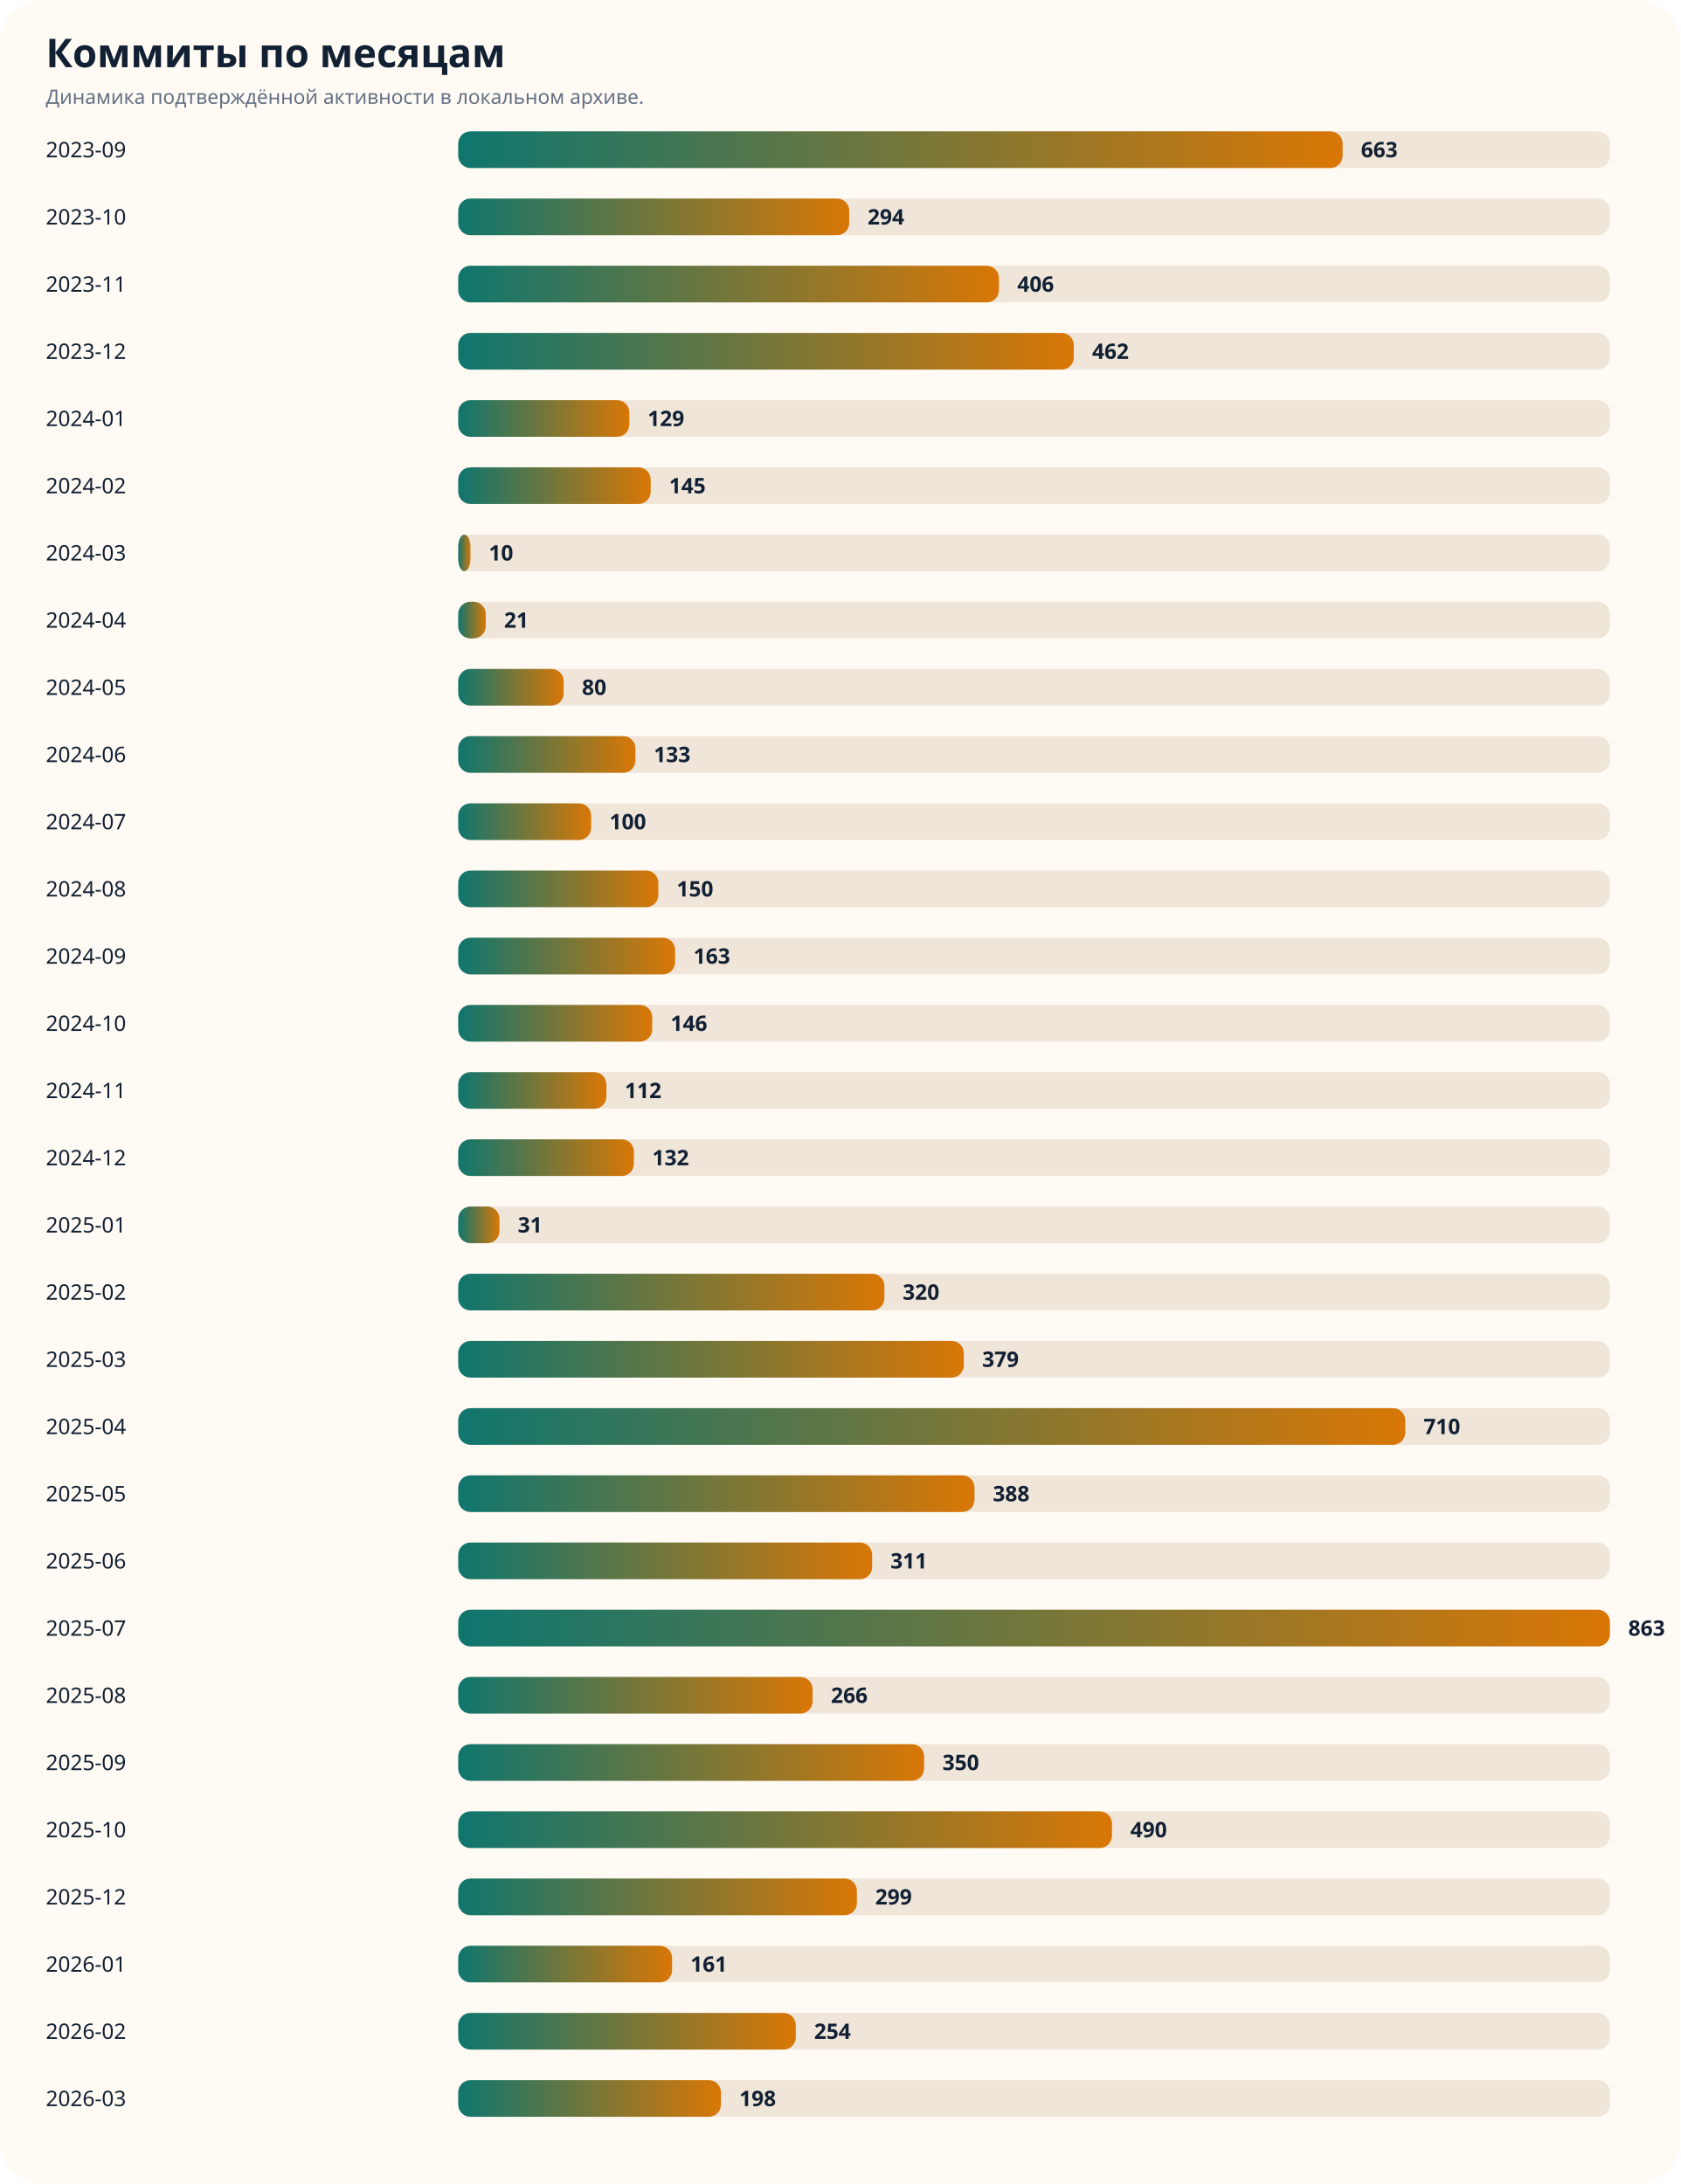
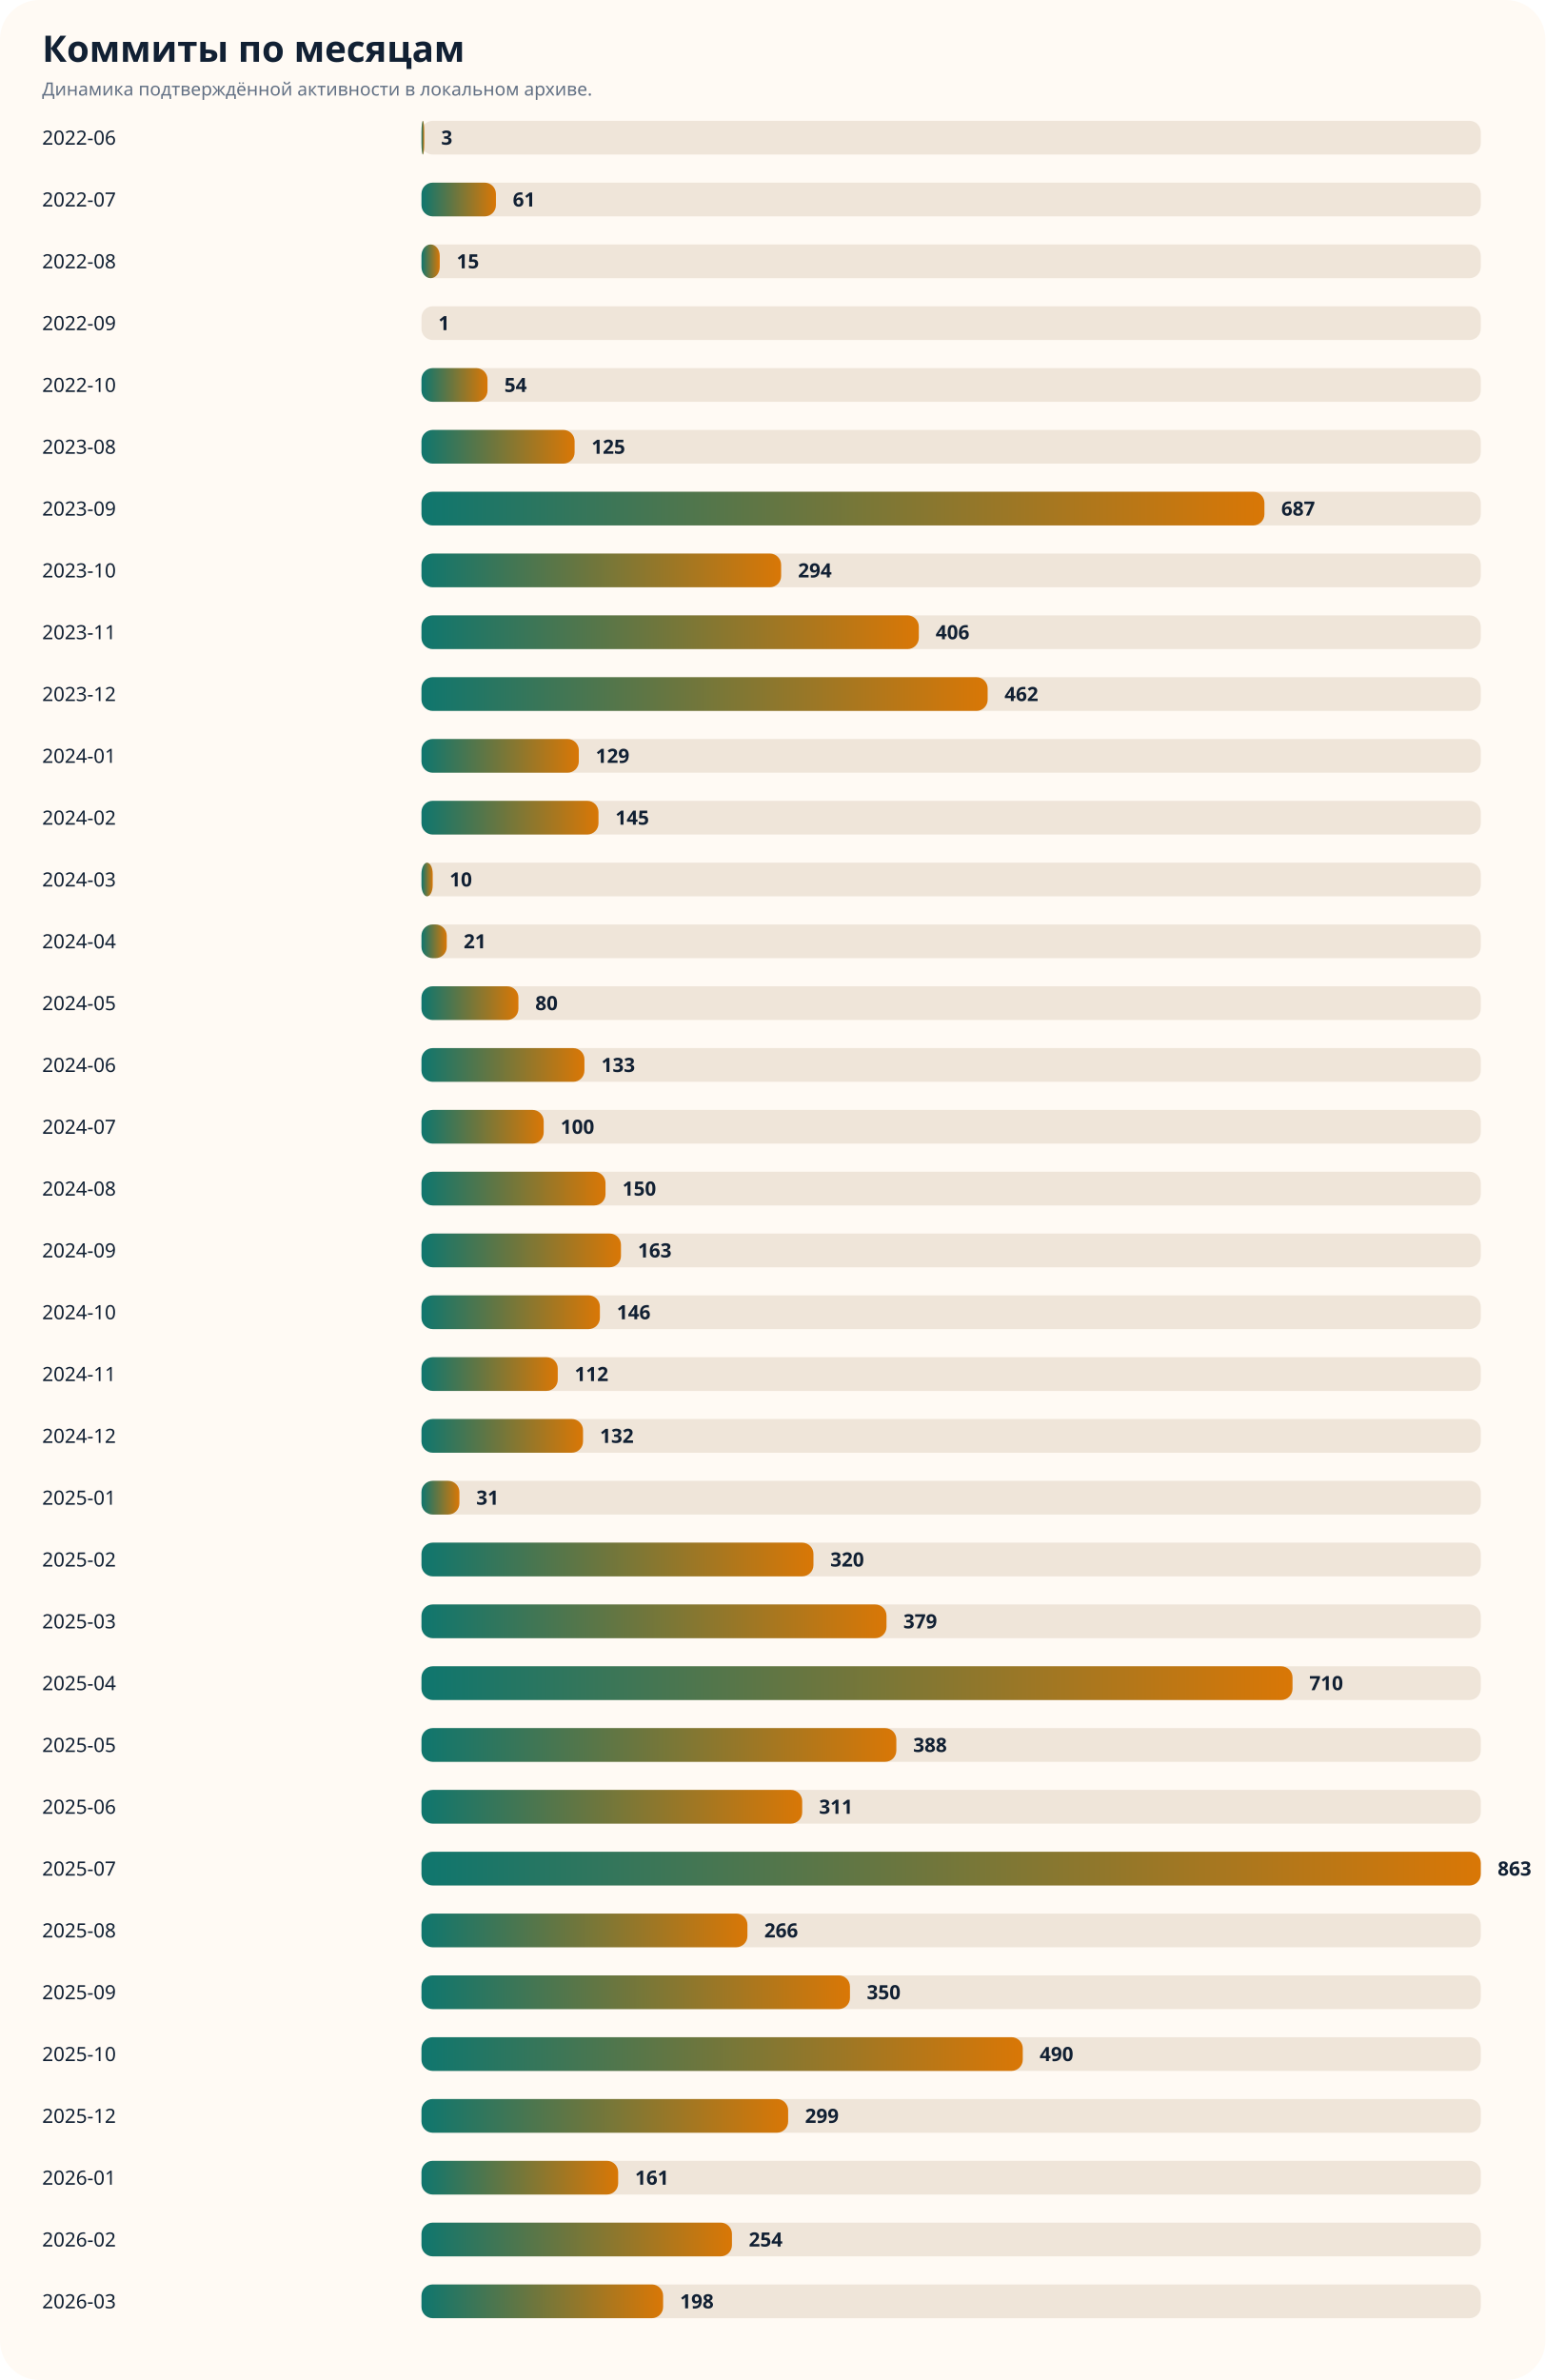
- <svg xmlns="http://www.w3.org/2000/svg" width="1100" height="1430" viewBox="0 0 1100 1430">
+ <svg xmlns="http://www.w3.org/2000/svg" width="1100" height="1694" viewBox="0 0 1100 1694">
  <style>
text { font-family: 'Manrope', 'Segoe UI', sans-serif; fill: #112033; }.title { font-size: 26px; font-weight: 800; }.subtitle { font-size: 13px; fill: #627084; }.label { font-size: 14px; }.axis { font-size: 12px; fill: #6d7a8d; }.value { font-size: 14px; font-weight: 700; }
</style>
  <defs>
    <linearGradient id="barFill" x1="0" x2="1" y1="0" y2="0">
      <stop offset="0%" stop-color="#0f766e" />
      <stop offset="100%" stop-color="#d97706" />
    </linearGradient>
  </defs>
-   <rect x="0" y="0" width="1100" height="1430" rx="28" ry="28" fill="#fffaf4" />
+   <rect x="0" y="0" width="1100" height="1694" rx="28" ry="28" fill="#fffaf4" />
  <text class="title" x="30" y="44">Коммиты по месяцам</text>
  <text class="subtitle" x="30" y="68">Динамика подтверждённой активности в локальном архиве.</text>
-   <text class="label" x="30" y="103">2023-09</text>
+   <text class="label" x="30" y="103">2022-06</text>
  <rect x="300" y="86" rx="8" ry="8" width="754" height="24" fill="#efe5d9" />
-   <rect x="300" y="86" rx="8" ry="8" width="579" height="24" fill="url(#barFill)" />
-   <text class="value" x="891" y="103">663</text>
-   <text class="label" x="30" y="147">2023-10</text>
+   <rect x="300" y="86" rx="8" ry="8" width="2" height="24" fill="url(#barFill)" />
+   <text class="value" x="314" y="103">3</text>
+   <text class="label" x="30" y="147">2022-07</text>
  <rect x="300" y="130" rx="8" ry="8" width="754" height="24" fill="#efe5d9" />
-   <rect x="300" y="130" rx="8" ry="8" width="256" height="24" fill="url(#barFill)" />
-   <text class="value" x="568" y="147">294</text>
-   <text class="label" x="30" y="191">2023-11</text>
+   <rect x="300" y="130" rx="8" ry="8" width="53" height="24" fill="url(#barFill)" />
+   <text class="value" x="365" y="147">61</text>
+   <text class="label" x="30" y="191">2022-08</text>
  <rect x="300" y="174" rx="8" ry="8" width="754" height="24" fill="#efe5d9" />
-   <rect x="300" y="174" rx="8" ry="8" width="354" height="24" fill="url(#barFill)" />
-   <text class="value" x="666" y="191">406</text>
-   <text class="label" x="30" y="235">2023-12</text>
+   <rect x="300" y="174" rx="8" ry="8" width="13" height="24" fill="url(#barFill)" />
+   <text class="value" x="325" y="191">15</text>
+   <text class="label" x="30" y="235">2022-09</text>
  <rect x="300" y="218" rx="8" ry="8" width="754" height="24" fill="#efe5d9" />
-   <rect x="300" y="218" rx="8" ry="8" width="403" height="24" fill="url(#barFill)" />
-   <text class="value" x="715" y="235">462</text>
-   <text class="label" x="30" y="279">2024-01</text>
+   <rect x="300" y="218" rx="8" ry="8" width="0" height="24" fill="url(#barFill)" />
+   <text class="value" x="312" y="235">1</text>
+   <text class="label" x="30" y="279">2022-10</text>
  <rect x="300" y="262" rx="8" ry="8" width="754" height="24" fill="#efe5d9" />
-   <rect x="300" y="262" rx="8" ry="8" width="112" height="24" fill="url(#barFill)" />
-   <text class="value" x="424" y="279">129</text>
-   <text class="label" x="30" y="323">2024-02</text>
+   <rect x="300" y="262" rx="8" ry="8" width="47" height="24" fill="url(#barFill)" />
+   <text class="value" x="359" y="279">54</text>
+   <text class="label" x="30" y="323">2023-08</text>
  <rect x="300" y="306" rx="8" ry="8" width="754" height="24" fill="#efe5d9" />
-   <rect x="300" y="306" rx="8" ry="8" width="126" height="24" fill="url(#barFill)" />
-   <text class="value" x="438" y="323">145</text>
-   <text class="label" x="30" y="367">2024-03</text>
+   <rect x="300" y="306" rx="8" ry="8" width="109" height="24" fill="url(#barFill)" />
+   <text class="value" x="421" y="323">125</text>
+   <text class="label" x="30" y="367">2023-09</text>
  <rect x="300" y="350" rx="8" ry="8" width="754" height="24" fill="#efe5d9" />
-   <rect x="300" y="350" rx="8" ry="8" width="8" height="24" fill="url(#barFill)" />
-   <text class="value" x="320" y="367">10</text>
-   <text class="label" x="30" y="411">2024-04</text>
+   <rect x="300" y="350" rx="8" ry="8" width="600" height="24" fill="url(#barFill)" />
+   <text class="value" x="912" y="367">687</text>
+   <text class="label" x="30" y="411">2023-10</text>
  <rect x="300" y="394" rx="8" ry="8" width="754" height="24" fill="#efe5d9" />
-   <rect x="300" y="394" rx="8" ry="8" width="18" height="24" fill="url(#barFill)" />
-   <text class="value" x="330" y="411">21</text>
-   <text class="label" x="30" y="455">2024-05</text>
+   <rect x="300" y="394" rx="8" ry="8" width="256" height="24" fill="url(#barFill)" />
+   <text class="value" x="568" y="411">294</text>
+   <text class="label" x="30" y="455">2023-11</text>
  <rect x="300" y="438" rx="8" ry="8" width="754" height="24" fill="#efe5d9" />
-   <rect x="300" y="438" rx="8" ry="8" width="69" height="24" fill="url(#barFill)" />
-   <text class="value" x="381" y="455">80</text>
-   <text class="label" x="30" y="499">2024-06</text>
+   <rect x="300" y="438" rx="8" ry="8" width="354" height="24" fill="url(#barFill)" />
+   <text class="value" x="666" y="455">406</text>
+   <text class="label" x="30" y="499">2023-12</text>
  <rect x="300" y="482" rx="8" ry="8" width="754" height="24" fill="#efe5d9" />
-   <rect x="300" y="482" rx="8" ry="8" width="116" height="24" fill="url(#barFill)" />
-   <text class="value" x="428" y="499">133</text>
-   <text class="label" x="30" y="543">2024-07</text>
+   <rect x="300" y="482" rx="8" ry="8" width="403" height="24" fill="url(#barFill)" />
+   <text class="value" x="715" y="499">462</text>
+   <text class="label" x="30" y="543">2024-01</text>
  <rect x="300" y="526" rx="8" ry="8" width="754" height="24" fill="#efe5d9" />
-   <rect x="300" y="526" rx="8" ry="8" width="87" height="24" fill="url(#barFill)" />
-   <text class="value" x="399" y="543">100</text>
-   <text class="label" x="30" y="587">2024-08</text>
+   <rect x="300" y="526" rx="8" ry="8" width="112" height="24" fill="url(#barFill)" />
+   <text class="value" x="424" y="543">129</text>
+   <text class="label" x="30" y="587">2024-02</text>
  <rect x="300" y="570" rx="8" ry="8" width="754" height="24" fill="#efe5d9" />
-   <rect x="300" y="570" rx="8" ry="8" width="131" height="24" fill="url(#barFill)" />
-   <text class="value" x="443" y="587">150</text>
-   <text class="label" x="30" y="631">2024-09</text>
+   <rect x="300" y="570" rx="8" ry="8" width="126" height="24" fill="url(#barFill)" />
+   <text class="value" x="438" y="587">145</text>
+   <text class="label" x="30" y="631">2024-03</text>
  <rect x="300" y="614" rx="8" ry="8" width="754" height="24" fill="#efe5d9" />
-   <rect x="300" y="614" rx="8" ry="8" width="142" height="24" fill="url(#barFill)" />
-   <text class="value" x="454" y="631">163</text>
-   <text class="label" x="30" y="675">2024-10</text>
+   <rect x="300" y="614" rx="8" ry="8" width="8" height="24" fill="url(#barFill)" />
+   <text class="value" x="320" y="631">10</text>
+   <text class="label" x="30" y="675">2024-04</text>
  <rect x="300" y="658" rx="8" ry="8" width="754" height="24" fill="#efe5d9" />
-   <rect x="300" y="658" rx="8" ry="8" width="127" height="24" fill="url(#barFill)" />
-   <text class="value" x="439" y="675">146</text>
-   <text class="label" x="30" y="719">2024-11</text>
+   <rect x="300" y="658" rx="8" ry="8" width="18" height="24" fill="url(#barFill)" />
+   <text class="value" x="330" y="675">21</text>
+   <text class="label" x="30" y="719">2024-05</text>
  <rect x="300" y="702" rx="8" ry="8" width="754" height="24" fill="#efe5d9" />
-   <rect x="300" y="702" rx="8" ry="8" width="97" height="24" fill="url(#barFill)" />
-   <text class="value" x="409" y="719">112</text>
-   <text class="label" x="30" y="763">2024-12</text>
+   <rect x="300" y="702" rx="8" ry="8" width="69" height="24" fill="url(#barFill)" />
+   <text class="value" x="381" y="719">80</text>
+   <text class="label" x="30" y="763">2024-06</text>
  <rect x="300" y="746" rx="8" ry="8" width="754" height="24" fill="#efe5d9" />
-   <rect x="300" y="746" rx="8" ry="8" width="115" height="24" fill="url(#barFill)" />
-   <text class="value" x="427" y="763">132</text>
-   <text class="label" x="30" y="807">2025-01</text>
+   <rect x="300" y="746" rx="8" ry="8" width="116" height="24" fill="url(#barFill)" />
+   <text class="value" x="428" y="763">133</text>
+   <text class="label" x="30" y="807">2024-07</text>
  <rect x="300" y="790" rx="8" ry="8" width="754" height="24" fill="#efe5d9" />
-   <rect x="300" y="790" rx="8" ry="8" width="27" height="24" fill="url(#barFill)" />
-   <text class="value" x="339" y="807">31</text>
-   <text class="label" x="30" y="851">2025-02</text>
+   <rect x="300" y="790" rx="8" ry="8" width="87" height="24" fill="url(#barFill)" />
+   <text class="value" x="399" y="807">100</text>
+   <text class="label" x="30" y="851">2024-08</text>
  <rect x="300" y="834" rx="8" ry="8" width="754" height="24" fill="#efe5d9" />
-   <rect x="300" y="834" rx="8" ry="8" width="279" height="24" fill="url(#barFill)" />
-   <text class="value" x="591" y="851">320</text>
-   <text class="label" x="30" y="895">2025-03</text>
+   <rect x="300" y="834" rx="8" ry="8" width="131" height="24" fill="url(#barFill)" />
+   <text class="value" x="443" y="851">150</text>
+   <text class="label" x="30" y="895">2024-09</text>
  <rect x="300" y="878" rx="8" ry="8" width="754" height="24" fill="#efe5d9" />
-   <rect x="300" y="878" rx="8" ry="8" width="331" height="24" fill="url(#barFill)" />
-   <text class="value" x="643" y="895">379</text>
-   <text class="label" x="30" y="939">2025-04</text>
+   <rect x="300" y="878" rx="8" ry="8" width="142" height="24" fill="url(#barFill)" />
+   <text class="value" x="454" y="895">163</text>
+   <text class="label" x="30" y="939">2024-10</text>
  <rect x="300" y="922" rx="8" ry="8" width="754" height="24" fill="#efe5d9" />
-   <rect x="300" y="922" rx="8" ry="8" width="620" height="24" fill="url(#barFill)" />
-   <text class="value" x="932" y="939">710</text>
-   <text class="label" x="30" y="983">2025-05</text>
+   <rect x="300" y="922" rx="8" ry="8" width="127" height="24" fill="url(#barFill)" />
+   <text class="value" x="439" y="939">146</text>
+   <text class="label" x="30" y="983">2024-11</text>
  <rect x="300" y="966" rx="8" ry="8" width="754" height="24" fill="#efe5d9" />
-   <rect x="300" y="966" rx="8" ry="8" width="338" height="24" fill="url(#barFill)" />
-   <text class="value" x="650" y="983">388</text>
-   <text class="label" x="30" y="1027">2025-06</text>
+   <rect x="300" y="966" rx="8" ry="8" width="97" height="24" fill="url(#barFill)" />
+   <text class="value" x="409" y="983">112</text>
+   <text class="label" x="30" y="1027">2024-12</text>
  <rect x="300" y="1010" rx="8" ry="8" width="754" height="24" fill="#efe5d9" />
-   <rect x="300" y="1010" rx="8" ry="8" width="271" height="24" fill="url(#barFill)" />
-   <text class="value" x="583" y="1027">311</text>
-   <text class="label" x="30" y="1071">2025-07</text>
+   <rect x="300" y="1010" rx="8" ry="8" width="115" height="24" fill="url(#barFill)" />
+   <text class="value" x="427" y="1027">132</text>
+   <text class="label" x="30" y="1071">2025-01</text>
  <rect x="300" y="1054" rx="8" ry="8" width="754" height="24" fill="#efe5d9" />
-   <rect x="300" y="1054" rx="8" ry="8" width="754" height="24" fill="url(#barFill)" />
-   <text class="value" x="1066" y="1071">863</text>
-   <text class="label" x="30" y="1115">2025-08</text>
+   <rect x="300" y="1054" rx="8" ry="8" width="27" height="24" fill="url(#barFill)" />
+   <text class="value" x="339" y="1071">31</text>
+   <text class="label" x="30" y="1115">2025-02</text>
  <rect x="300" y="1098" rx="8" ry="8" width="754" height="24" fill="#efe5d9" />
-   <rect x="300" y="1098" rx="8" ry="8" width="232" height="24" fill="url(#barFill)" />
-   <text class="value" x="544" y="1115">266</text>
-   <text class="label" x="30" y="1159">2025-09</text>
+   <rect x="300" y="1098" rx="8" ry="8" width="279" height="24" fill="url(#barFill)" />
+   <text class="value" x="591" y="1115">320</text>
+   <text class="label" x="30" y="1159">2025-03</text>
  <rect x="300" y="1142" rx="8" ry="8" width="754" height="24" fill="#efe5d9" />
-   <rect x="300" y="1142" rx="8" ry="8" width="305" height="24" fill="url(#barFill)" />
-   <text class="value" x="617" y="1159">350</text>
-   <text class="label" x="30" y="1203">2025-10</text>
+   <rect x="300" y="1142" rx="8" ry="8" width="331" height="24" fill="url(#barFill)" />
+   <text class="value" x="643" y="1159">379</text>
+   <text class="label" x="30" y="1203">2025-04</text>
  <rect x="300" y="1186" rx="8" ry="8" width="754" height="24" fill="#efe5d9" />
-   <rect x="300" y="1186" rx="8" ry="8" width="428" height="24" fill="url(#barFill)" />
-   <text class="value" x="740" y="1203">490</text>
-   <text class="label" x="30" y="1247">2025-12</text>
+   <rect x="300" y="1186" rx="8" ry="8" width="620" height="24" fill="url(#barFill)" />
+   <text class="value" x="932" y="1203">710</text>
+   <text class="label" x="30" y="1247">2025-05</text>
  <rect x="300" y="1230" rx="8" ry="8" width="754" height="24" fill="#efe5d9" />
-   <rect x="300" y="1230" rx="8" ry="8" width="261" height="24" fill="url(#barFill)" />
-   <text class="value" x="573" y="1247">299</text>
-   <text class="label" x="30" y="1291">2026-01</text>
+   <rect x="300" y="1230" rx="8" ry="8" width="338" height="24" fill="url(#barFill)" />
+   <text class="value" x="650" y="1247">388</text>
+   <text class="label" x="30" y="1291">2025-06</text>
  <rect x="300" y="1274" rx="8" ry="8" width="754" height="24" fill="#efe5d9" />
-   <rect x="300" y="1274" rx="8" ry="8" width="140" height="24" fill="url(#barFill)" />
-   <text class="value" x="452" y="1291">161</text>
-   <text class="label" x="30" y="1335">2026-02</text>
+   <rect x="300" y="1274" rx="8" ry="8" width="271" height="24" fill="url(#barFill)" />
+   <text class="value" x="583" y="1291">311</text>
+   <text class="label" x="30" y="1335">2025-07</text>
  <rect x="300" y="1318" rx="8" ry="8" width="754" height="24" fill="#efe5d9" />
-   <rect x="300" y="1318" rx="8" ry="8" width="221" height="24" fill="url(#barFill)" />
-   <text class="value" x="533" y="1335">254</text>
-   <text class="label" x="30" y="1379">2026-03</text>
+   <rect x="300" y="1318" rx="8" ry="8" width="754" height="24" fill="url(#barFill)" />
+   <text class="value" x="1066" y="1335">863</text>
+   <text class="label" x="30" y="1379">2025-08</text>
  <rect x="300" y="1362" rx="8" ry="8" width="754" height="24" fill="#efe5d9" />
-   <rect x="300" y="1362" rx="8" ry="8" width="172" height="24" fill="url(#barFill)" />
-   <text class="value" x="484" y="1379">198</text>
+   <rect x="300" y="1362" rx="8" ry="8" width="232" height="24" fill="url(#barFill)" />
+   <text class="value" x="544" y="1379">266</text>
+   <text class="label" x="30" y="1423">2025-09</text>
+   <rect x="300" y="1406" rx="8" ry="8" width="754" height="24" fill="#efe5d9" />
+   <rect x="300" y="1406" rx="8" ry="8" width="305" height="24" fill="url(#barFill)" />
+   <text class="value" x="617" y="1423">350</text>
+   <text class="label" x="30" y="1467">2025-10</text>
+   <rect x="300" y="1450" rx="8" ry="8" width="754" height="24" fill="#efe5d9" />
+   <rect x="300" y="1450" rx="8" ry="8" width="428" height="24" fill="url(#barFill)" />
+   <text class="value" x="740" y="1467">490</text>
+   <text class="label" x="30" y="1511">2025-12</text>
+   <rect x="300" y="1494" rx="8" ry="8" width="754" height="24" fill="#efe5d9" />
+   <rect x="300" y="1494" rx="8" ry="8" width="261" height="24" fill="url(#barFill)" />
+   <text class="value" x="573" y="1511">299</text>
+   <text class="label" x="30" y="1555">2026-01</text>
+   <rect x="300" y="1538" rx="8" ry="8" width="754" height="24" fill="#efe5d9" />
+   <rect x="300" y="1538" rx="8" ry="8" width="140" height="24" fill="url(#barFill)" />
+   <text class="value" x="452" y="1555">161</text>
+   <text class="label" x="30" y="1599">2026-02</text>
+   <rect x="300" y="1582" rx="8" ry="8" width="754" height="24" fill="#efe5d9" />
+   <rect x="300" y="1582" rx="8" ry="8" width="221" height="24" fill="url(#barFill)" />
+   <text class="value" x="533" y="1599">254</text>
+   <text class="label" x="30" y="1643">2026-03</text>
+   <rect x="300" y="1626" rx="8" ry="8" width="754" height="24" fill="#efe5d9" />
+   <rect x="300" y="1626" rx="8" ry="8" width="172" height="24" fill="url(#barFill)" />
+   <text class="value" x="484" y="1643">198</text>
</svg>
